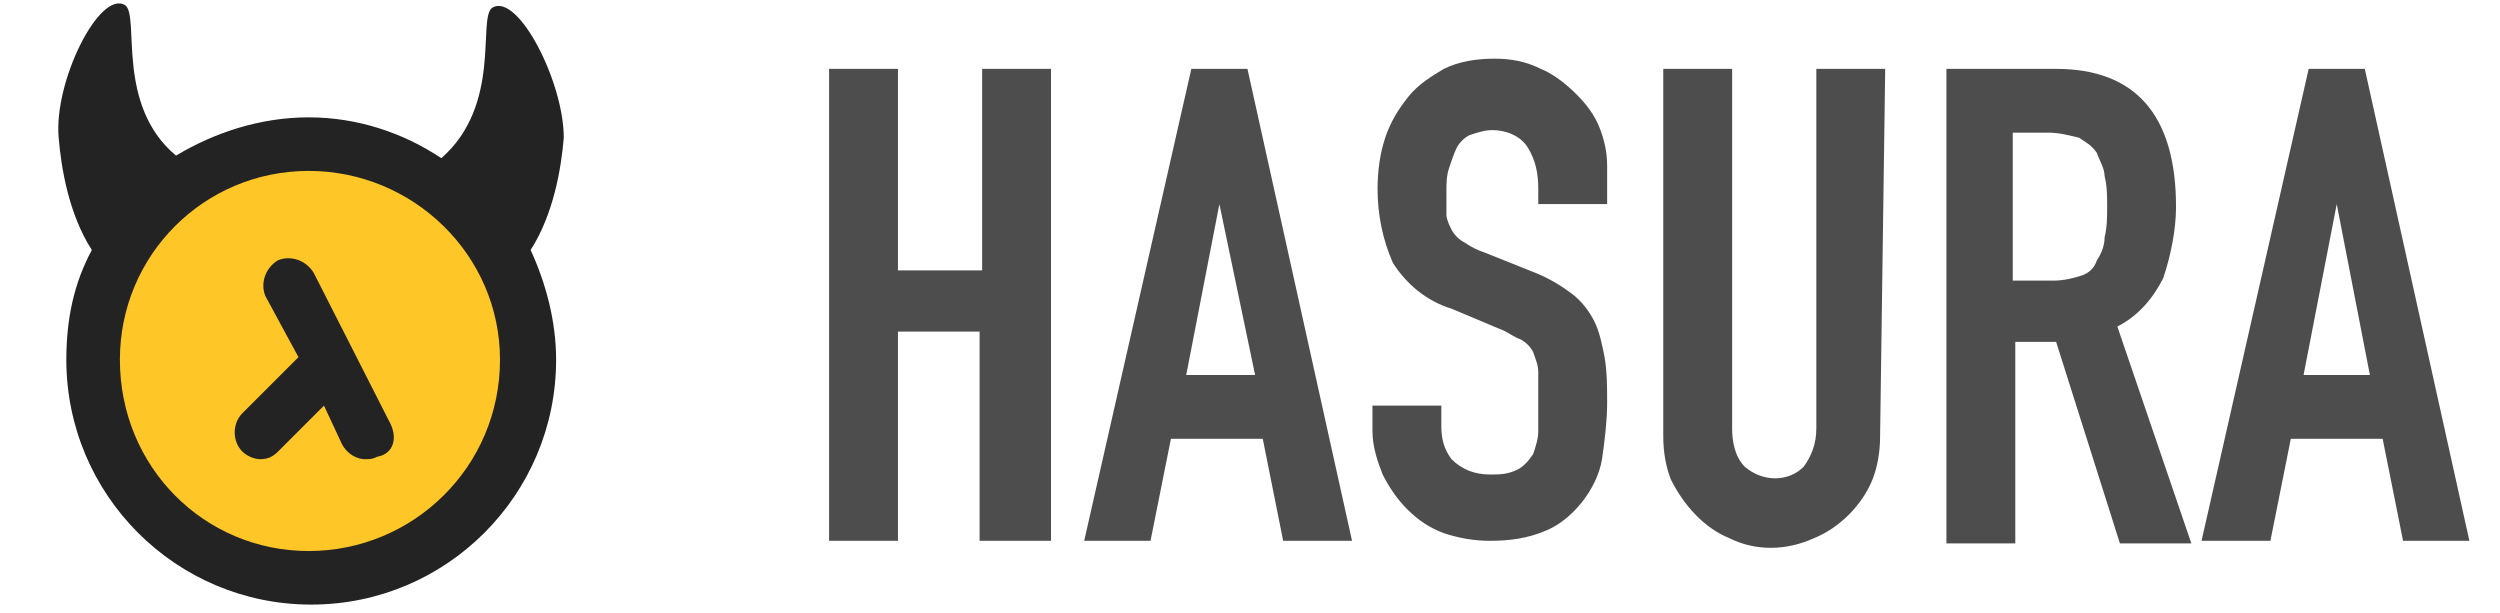
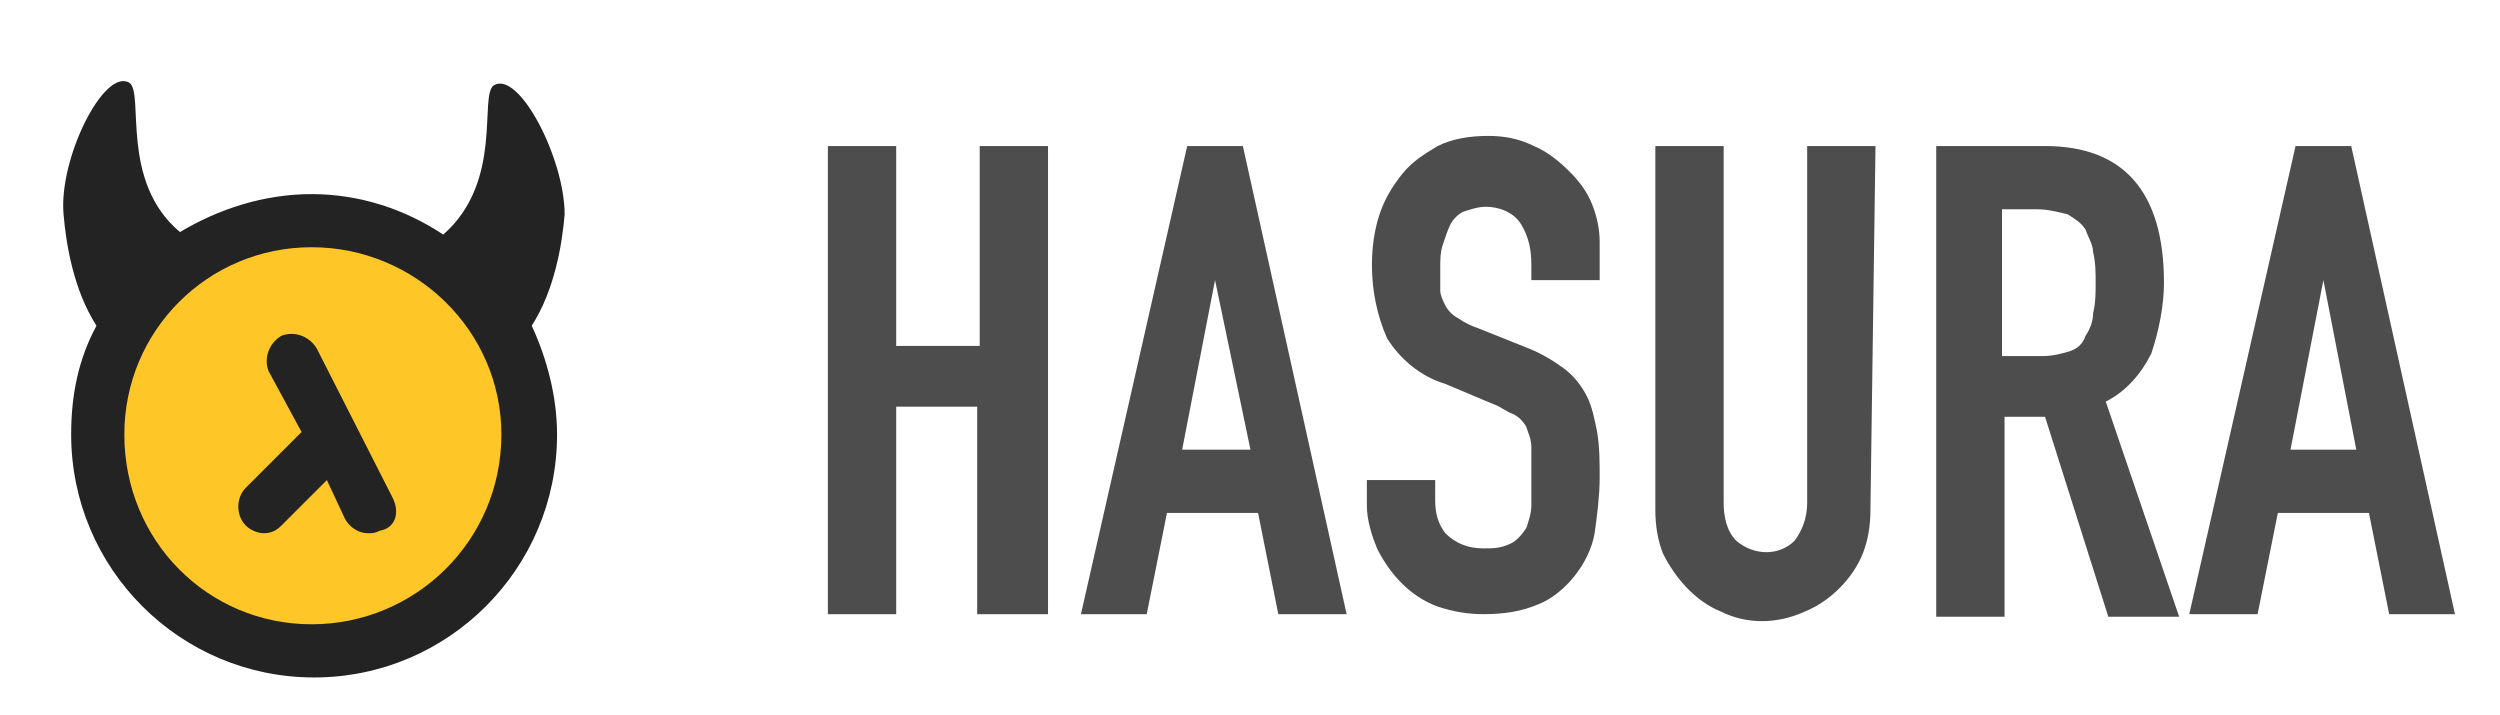
- <svg xmlns="http://www.w3.org/2000/svg" id="Layer_1" viewBox="-28.5 11 98 24">
-   <style>.st0{fill:#4d4d4d}.st1{fill:#ffc627}.st2{fill:#232323}</style>
-   <g id="Layer_2">
-     <path class="st0" d="M4 13.7h2.7v7.9H10v-7.9h2.7v18.5H9.9V24H6.7v8.2H4V13.7zm14.2 0h2.2l4.1 18.5h-2.7l-.8-4h-3.6l-.8 4H14l4.2-18.5zm1.1 5.3L18 25.7h2.7L19.3 19zm15.2 0h-2.7v-.6c0-.6-.1-1.1-.4-1.6-.3-.5-.9-.7-1.4-.7-.3 0-.6.1-.9.2-.2.1-.4.3-.5.5-.1.2-.2.5-.3.8-.1.3-.1.6-.1.9v.9c0 .2.1.4.2.6.1.2.3.4.5.5.3.2.5.3.8.4l2 .8c.5.2 1 .5 1.4.8.4.3.7.7.9 1.1.2.4.3.9.4 1.4.1.6.1 1.2.1 1.8 0 .7-.1 1.5-.2 2.2-.1.6-.4 1.2-.8 1.7s-.9.9-1.4 1.1c-.7.3-1.4.4-2.2.4-.6 0-1.2-.1-1.8-.3-1.1-.4-1.9-1.3-2.4-2.3-.2-.5-.4-1.1-.4-1.7v-1H28v.8c0 .5.1.9.4 1.3.4.4.9.6 1.5.6.4 0 .7 0 1.1-.2.2-.1.4-.3.6-.6.1-.3.2-.6.2-.9v-2.3c0-.3-.1-.5-.2-.8-.1-.2-.3-.4-.5-.5-.3-.1-.5-.3-.8-.4l-1.9-.8c-1-.3-1.8-1-2.3-1.8-.4-.9-.6-1.9-.6-2.9 0-.7.1-1.4.3-2 .2-.6.5-1.1.9-1.6s.9-.8 1.4-1.1c.6-.3 1.3-.4 2-.4.6 0 1.2.1 1.8.4.5.2 1 .6 1.4 1 .4.4.7.8.9 1.3.2.5.3 1 .3 1.5V19zm10.7 9.1c0 .6-.1 1.2-.3 1.7-.4 1-1.3 1.9-2.3 2.3-1.1.5-2.3.5-3.3 0-1-.4-1.8-1.3-2.3-2.3-.2-.5-.3-1.1-.3-1.7V13.7h2.7v14.1c0 .5.1 1.1.5 1.5.7.6 1.7.6 2.3 0 .3-.4.5-.9.5-1.5V13.7h2.7l-.2 14.4zm2.6-14.4h4.3c3.1 0 4.7 1.8 4.7 5.4 0 .9-.2 1.9-.5 2.8-.4.8-1 1.5-1.8 1.9l2.9 8.5h-2.8l-2.5-7.9h-1.6v7.9h-2.7V13.7zm2.7 8.3H52c.4 0 .8-.1 1.1-.2.3-.1.5-.3.6-.6.2-.3.3-.6.3-.9.1-.4.1-.8.1-1.2 0-.4 0-.8-.1-1.2 0-.3-.2-.6-.3-.9-.2-.3-.4-.4-.7-.6-.4-.1-.8-.2-1.2-.2h-1.4V22zM62 13.7h2.2l4.1 18.5h-2.6l-.8-4h-3.6l-.8 4h-2.7L62 13.7zm1.1 5.3l-1.3 6.7h2.6L63.1 19z" id="Layer_1-2" />
+ <svg xmlns="http://www.w3.org/2000/svg" id="Layer_1" viewBox="-28.5 11 56 16" version="1.1" width="56" height="16">
+   <defs id="defs17" />
+   <style id="style3">.st0{fill:#4d4d4d}.st1{fill:#ffc627}.st2{fill:#232323}</style>
+   <g id="Layer_2" transform="matrix(0.5668284,0,0,0.5668284,-12.2229,6.505613)">
+     <path class="st0" d="m 4,13.7 2.7,0 0,7.9 3.3,0 0,-7.9 2.7,0 0,18.5 -2.8,0 0,-8.2 -3.2,0 0,8.2 -2.7,0 0,-18.5 z m 14.2,0 2.2,0 4.1,18.5 -2.7,0 -0.8,-4 -3.6,0 -0.8,4 -2.6,0 4.2,-18.5 z m 1.1,5.3 -1.3,6.7 2.7,0 -1.4,-6.7 z m 15.2,0 -2.7,0 0,-0.6 c 0,-0.6 -0.1,-1.1 -0.4,-1.6 -0.3,-0.5 -0.9,-0.7 -1.4,-0.7 -0.3,0 -0.6,0.1 -0.9,0.2 -0.2,0.1 -0.4,0.3 -0.5,0.5 -0.1,0.2 -0.2,0.5 -0.3,0.8 -0.1,0.3 -0.1,0.6 -0.1,0.9 l 0,0.9 c 0,0.2 0.1,0.4 0.2,0.6 0.1,0.2 0.3,0.4 0.5,0.5 0.3,0.2 0.5,0.3 0.8,0.4 l 2,0.8 c 0.5,0.2 1,0.5 1.4,0.8 0.4,0.3 0.7,0.7 0.9,1.1 0.2,0.4 0.3,0.9 0.4,1.4 0.1,0.6 0.1,1.2 0.1,1.8 0,0.7 -0.1,1.5 -0.2,2.2 -0.1,0.6 -0.4,1.2 -0.8,1.7 -0.4,0.5 -0.9,0.9 -1.4,1.1 -0.7,0.3 -1.4,0.4 -2.2,0.4 -0.6,0 -1.2,-0.1 -1.8,-0.3 -1.1,-0.4 -1.9,-1.3 -2.4,-2.3 -0.2,-0.5 -0.4,-1.1 -0.4,-1.7 l 0,-1 2.7,0 0,0.8 c 0,0.5 0.1,0.9 0.4,1.3 0.4,0.4 0.9,0.6 1.5,0.6 0.4,0 0.7,0 1.1,-0.2 0.2,-0.1 0.4,-0.3 0.6,-0.6 0.1,-0.3 0.2,-0.6 0.2,-0.9 l 0,-2.3 c 0,-0.3 -0.1,-0.5 -0.2,-0.8 -0.1,-0.2 -0.3,-0.4 -0.5,-0.5 -0.3,-0.1 -0.5,-0.3 -0.8,-0.4 l -1.9,-0.8 c -1,-0.3 -1.8,-1 -2.3,-1.8 -0.4,-0.9 -0.6,-1.9 -0.6,-2.9 0,-0.7 0.1,-1.4 0.3,-2 0.2,-0.6 0.5,-1.1 0.9,-1.6 0.4,-0.5 0.9,-0.8 1.4,-1.1 0.6,-0.3 1.3,-0.4 2,-0.4 0.6,0 1.2,0.1 1.8,0.4 0.5,0.2 1,0.6 1.4,1 0.4,0.4 0.7,0.8 0.9,1.3 0.2,0.5 0.3,1 0.3,1.5 l 0,1.5 z m 10.7,9.1 c 0,0.6 -0.1,1.2 -0.3,1.7 -0.4,1 -1.3,1.9 -2.3,2.3 -1.1,0.5 -2.3,0.5 -3.3,0 -1,-0.4 -1.8,-1.3 -2.3,-2.3 -0.2,-0.5 -0.3,-1.1 -0.3,-1.7 l 0,-14.4 2.7,0 0,14.1 c 0,0.5 0.1,1.1 0.5,1.5 0.7,0.6 1.7,0.6 2.3,0 0.3,-0.4 0.5,-0.9 0.5,-1.5 l 0,-14.1 2.7,0 -0.2,14.4 z m 2.6,-14.4 4.3,0 c 3.1,0 4.7,1.8 4.7,5.4 0,0.9 -0.2,1.9 -0.5,2.8 -0.4,0.8 -1,1.5 -1.8,1.9 l 2.9,8.5 -2.8,0 -2.5,-7.9 -1.6,0 0,7.9 -2.7,0 0,-18.6 z m 2.7,8.3 1.5,0 c 0.4,0 0.8,-0.1 1.1,-0.2 0.3,-0.1 0.5,-0.3 0.6,-0.6 0.2,-0.3 0.3,-0.6 0.3,-0.9 0.1,-0.4 0.1,-0.8 0.1,-1.2 0,-0.4 0,-0.8 -0.1,-1.2 C 54,17.6 53.8,17.3 53.7,17 53.5,16.7 53.3,16.6 53,16.4 52.6,16.3 52.2,16.2 51.8,16.2 l -1.4,0 0,5.8 z m 11.5,-8.3 2.2,0 4.1,18.5 -2.6,0 -0.8,-4 -3.6,0 -0.8,4 -2.7,0 4.2,-18.5 z m 1.1,5.3 -1.3,6.7 2.6,0 -1.3,-6.7 z" id="Layer_1-2" style="fill:#4d4d4d" />
  </g>
-   <circle class="st1" cx="-16.4" cy="25.2" r="8" />
-   <path class="st2" d="M-13.2 27.6l-3-5.9c-.3-.5-.9-.7-1.4-.5-.5.3-.7.9-.5 1.4l1.3 2.4-2.2 2.2c-.4.4-.4 1.1 0 1.5.2.2.5.3.7.3.3 0 .5-.1.7-.3l1.8-1.8.7 1.5c.2.4.6.6.9.6.2 0 .3 0 .5-.1.6-.1.8-.7.5-1.3" />
-   <path class="st2" d="M-9.2 11.3c-.6.4.4 3.8-2 5.9-1.5-1-3.3-1.6-5.2-1.6-1.9 0-3.7.6-5.2 1.5-2.4-2-1.4-5.5-2-5.9-1-.6-2.8 3-2.6 5.2.1 1.2.4 3 1.3 4.4-.7 1.3-1 2.7-1 4.3 0 5.3 4.3 9.6 9.6 9.6s9.6-4.3 9.6-9.6c0-1.5-.4-3-1-4.3.9-1.4 1.2-3.2 1.3-4.4 0-2.2-1.8-5.7-2.8-5.1m-7.2 21.3c-4.1 0-7.4-3.3-7.4-7.5 0-4.1 3.3-7.4 7.4-7.4 4.1 0 7.5 3.3 7.5 7.4 0 4.2-3.4 7.5-7.5 7.5" />
+   <circle class="st1" cx="-21.519" cy="20.79" r="4.535" id="circle9" style="fill:#ffc627" />
+   <path class="st2" d="m -19.705,22.15 -1.7,-3.344 c -0.17,-0.283 -0.51,-0.397 -0.794,-0.283 -0.283,0.17 -0.397,0.51 -0.283,0.794 l 0.737,1.36 -1.247,1.247 c -0.227,0.227 -0.227,0.624 0,0.85 0.113,0.113 0.283,0.17 0.397,0.17 0.17,0 0.283,-0.057 0.397,-0.17 l 1.02,-1.02 0.397,0.85 c 0.113,0.227 0.34,0.34 0.51,0.34 0.113,0 0.17,0 0.283,-0.057 0.34,-0.057 0.453,-0.397 0.283,-0.737" id="path11" style="fill:#232323" />
+   <path class="st2" d="m -17.438,12.911 c -0.34,0.227 0.227,2.154 -1.134,3.344 -0.85,-0.567 -1.871,-0.907 -2.948,-0.907 -1.077,0 -2.097,0.34 -2.948,0.85 -1.36,-1.134 -0.794,-3.118 -1.134,-3.344 -0.567,-0.34 -1.587,1.7 -1.474,2.948 0.057,0.68 0.227,1.7 0.737,2.494 -0.397,0.737 -0.567,1.53 -0.567,2.437 0,3.004 2.437,5.442 5.442,5.442 3.004,0 5.442,-2.437 5.442,-5.442 0,-0.85 -0.227,-1.7 -0.567,-2.437 0.51,-0.794 0.68,-1.814 0.737,-2.494 0,-1.247 -1.02,-3.231 -1.587,-2.891 m -4.081,12.073 c -2.324,0 -4.195,-1.871 -4.195,-4.251 0,-2.324 1.871,-4.195 4.195,-4.195 2.324,0 4.251,1.871 4.251,4.195 0,2.381 -1.927,4.251 -4.251,4.251" id="path13" style="fill:#232323" />
</svg>
